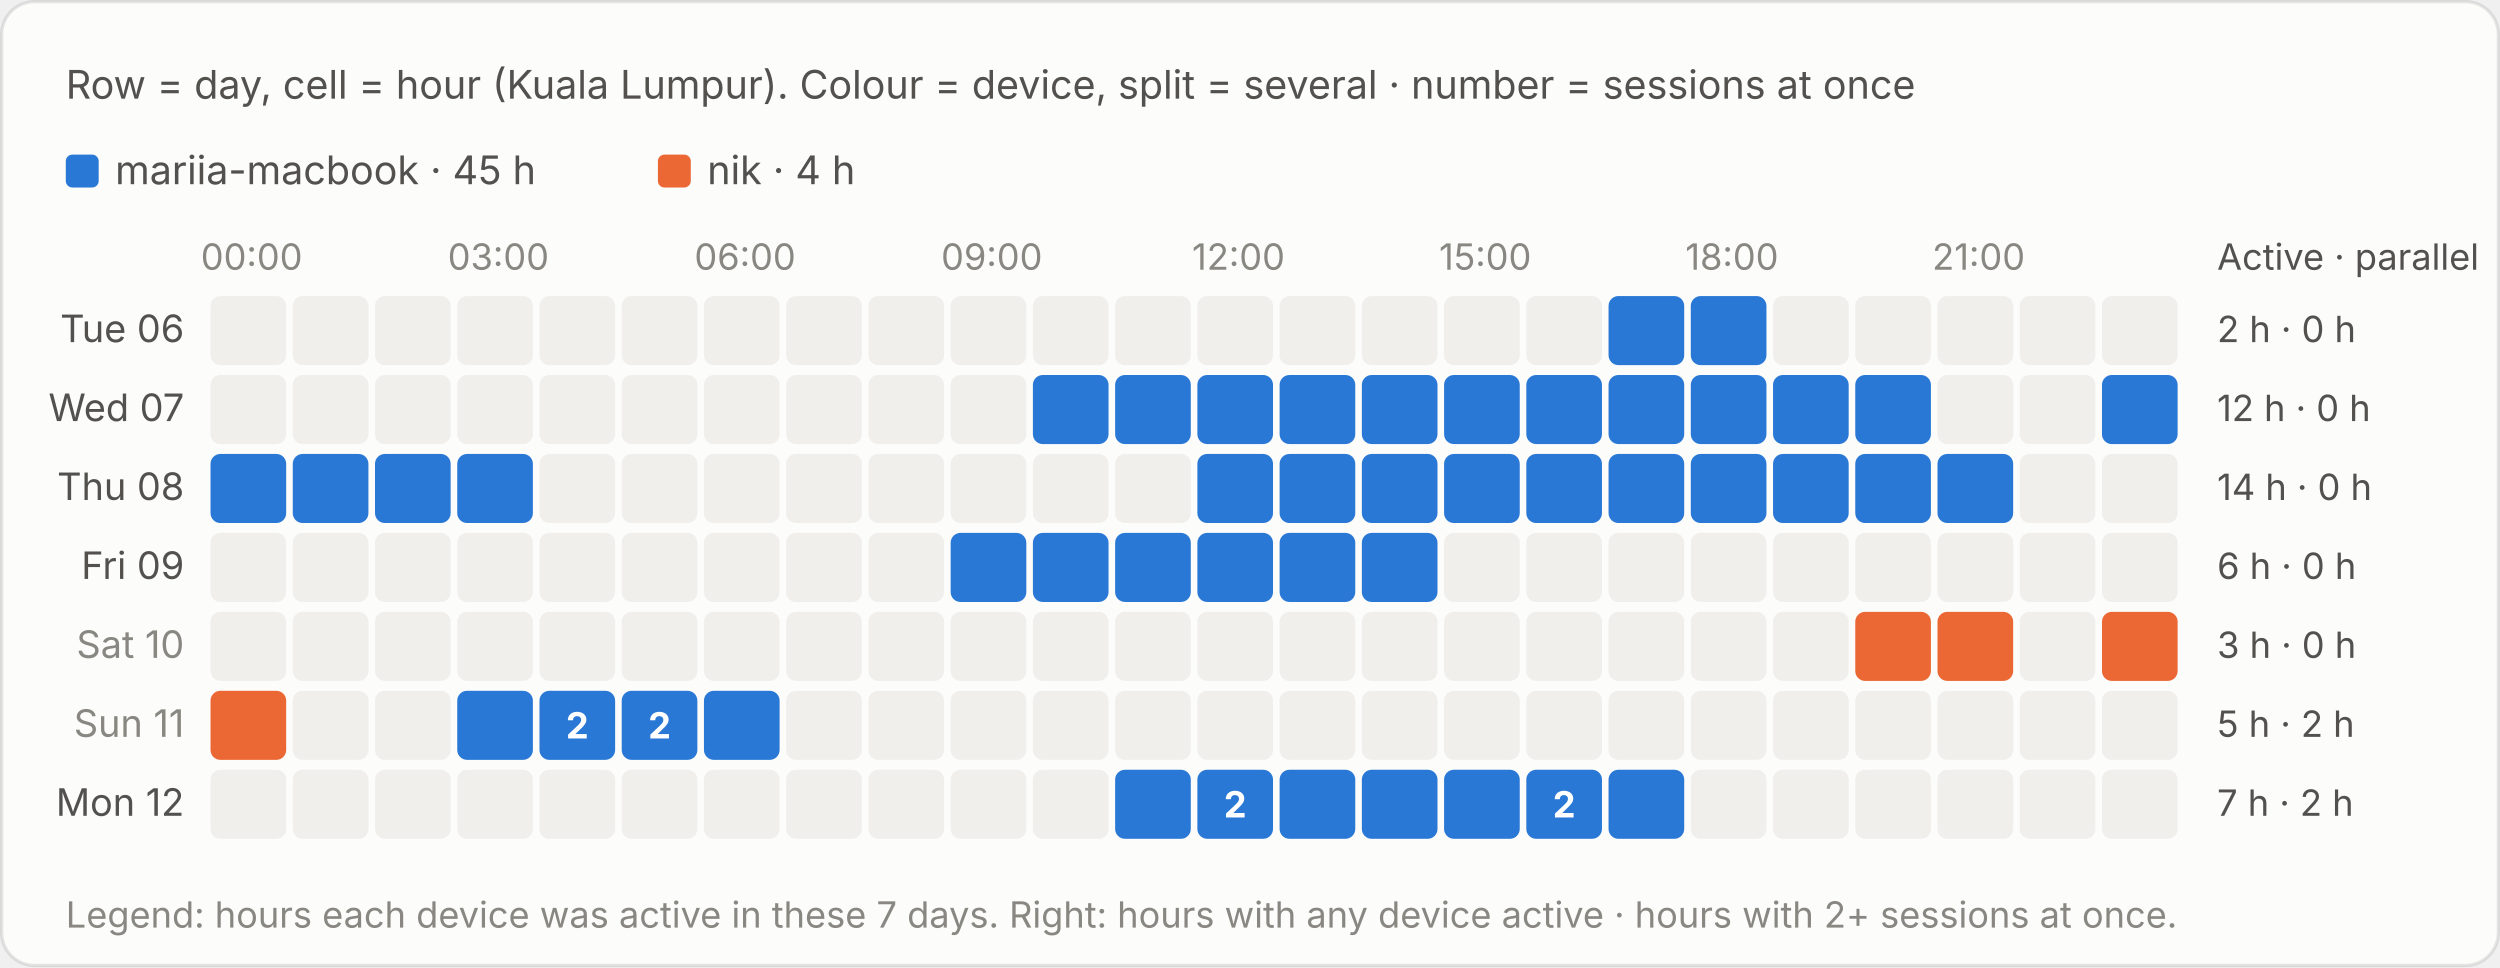
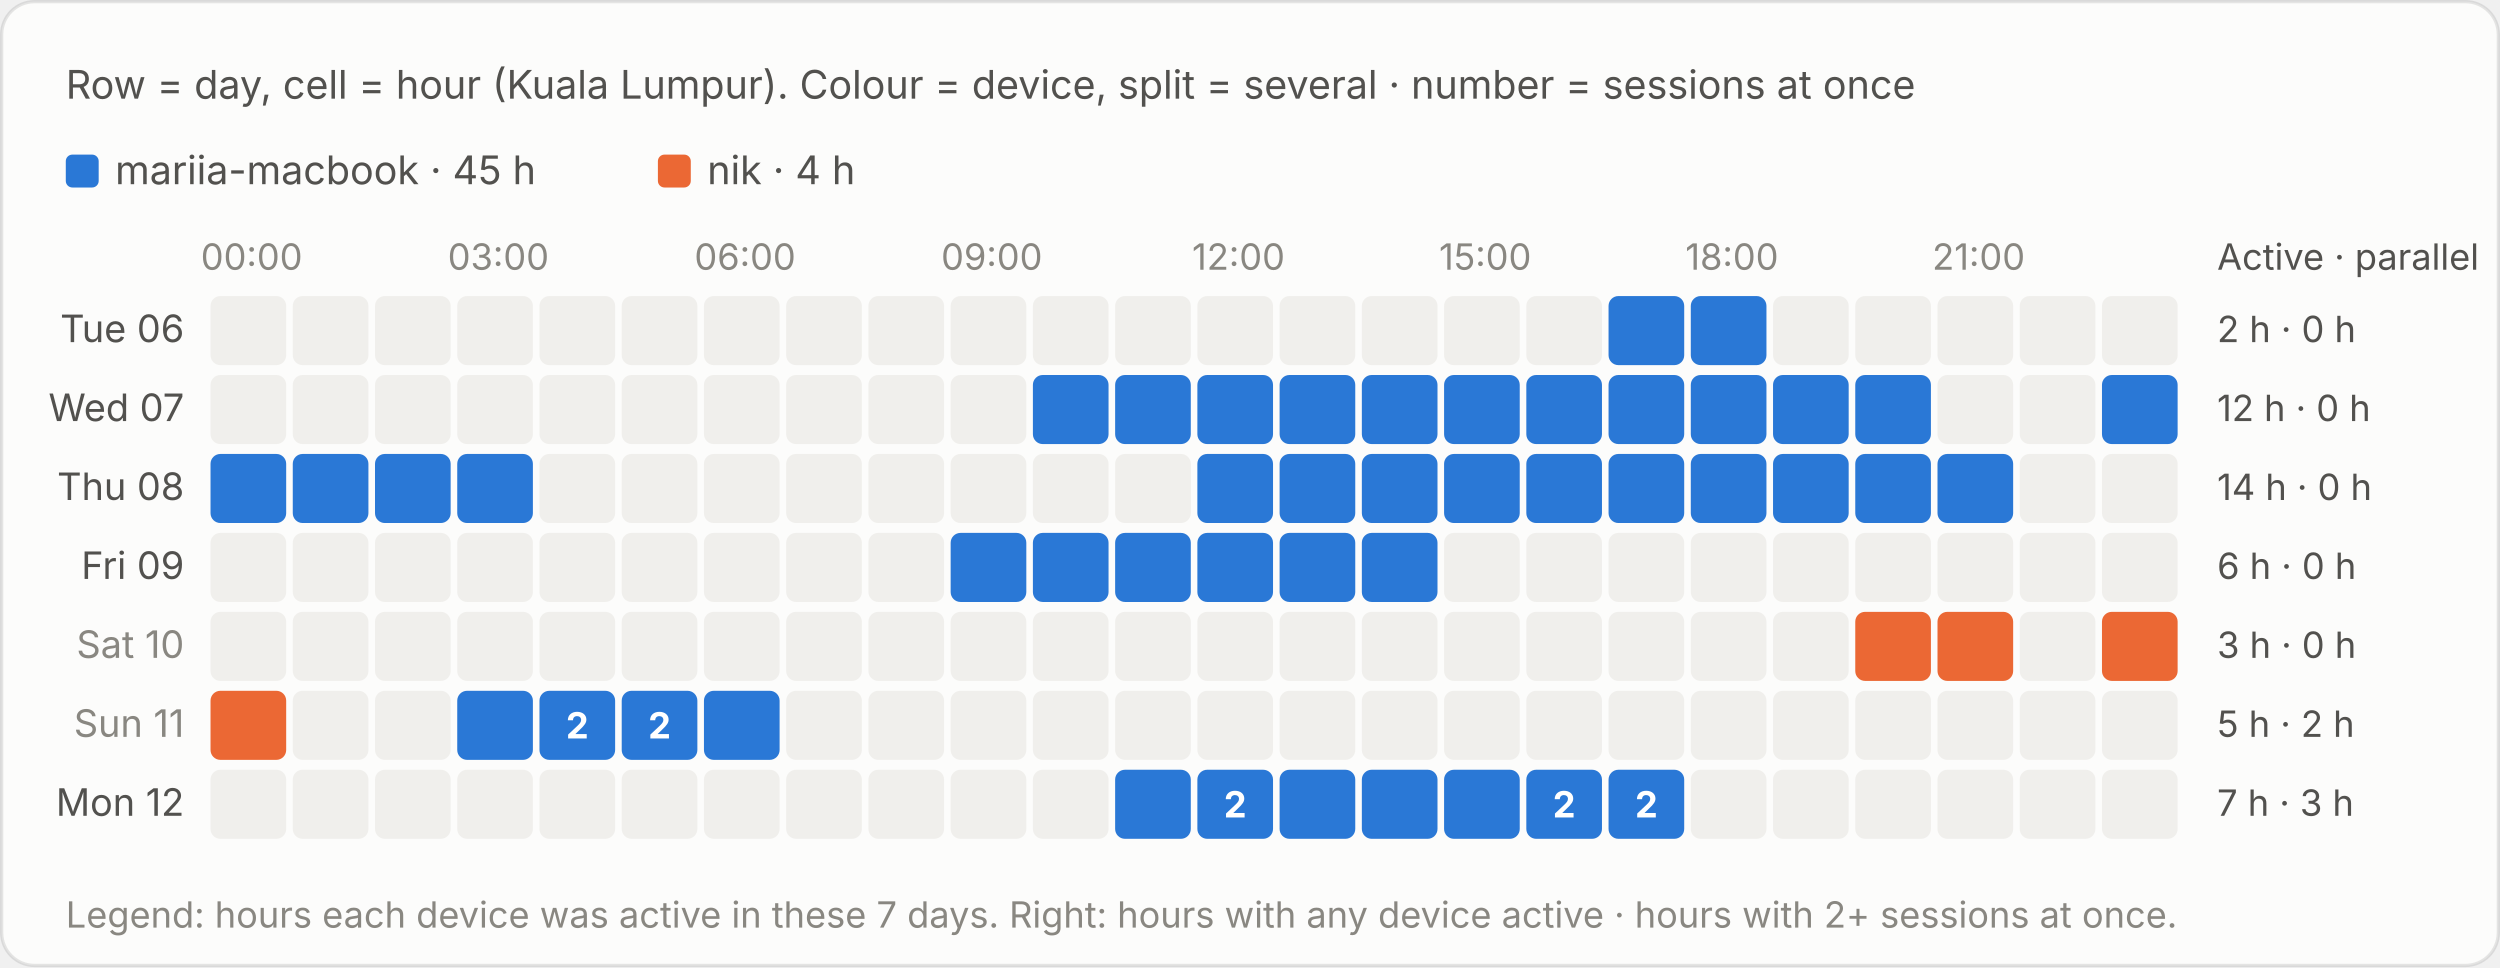
<svg xmlns="http://www.w3.org/2000/svg" viewBox="0 0 760 294" width="760" height="294" role="img" aria-label="Row = day, cell = hour (Kuala Lumpur). Colour = device, split = several · number = sessions at once">
  <style>text{font-family:system-ui,-apple-system,"Segoe UI",sans-serif;font-variant-numeric:tabular-nums}.bg{fill:#fcfcfb;stroke:rgba(11,11,11,.10)}.tp{fill:#0b0b0b}.ts{fill:#52514e}.tm{fill:#898781}.grid{stroke:#e1e0d9;stroke-width:1}.base{stroke:#c3c2b7;stroke-width:1}.so{fill:#b5b3ad}.lo{stroke:#b5b3ad}.qe{fill:#f0efec}.ring{stroke:#fcfcfb}.area{fill-opacity:.1}.s0{fill:#2a78d6}.l0{stroke:#2a78d6}.s1{fill:#eb6834}.l1{stroke:#eb6834}.s2{fill:#1baf7a}.l2{stroke:#1baf7a}.s3{fill:#eda100}.l3{stroke:#eda100}.s4{fill:#e87ba4}.l4{stroke:#e87ba4}.s5{fill:#008300}.l5{stroke:#008300}.s6{fill:#4a3aa7}.l6{stroke:#4a3aa7}.s7{fill:#e34948}.l7{stroke:#e34948}.q0{fill:#cde2fb}.q1{fill:#9ec5f4}.q2{fill:#6da7ec}.q3{fill:#3987e5}.q4{fill:#256abf}.q5{fill:#184f95}.q6{fill:#0d366b}.r0{fill:#f8d4d4}.r1{fill:#ec8f8f}.r2{fill:#c42f2f}.a0{fill:#fbe3e3}.a1{fill:#f5b8b8}.a2{fill:#ec8f8f}.a3{fill:#d65252}.a4{fill:#a82525}.tq0{fill:#0b0b0b}.tq1{fill:#0b0b0b}.tq2{fill:#0b0b0b}.tq3{fill:#ffffff}.tq4{fill:#ffffff}.tq5{fill:#ffffff}.tq6{fill:#ffffff}.tr0{fill:#0b0b0b}.tr1{fill:#0b0b0b}.tr2{fill:#ffffff}.ta0{fill:#0b0b0b}.ta1{fill:#0b0b0b}.ta2{fill:#0b0b0b}.ta3{fill:#ffffff}.ta4{fill:#ffffff}.tw{fill:#ffffff}@media (prefers-color-scheme:dark){.bg{fill:#1a1a19;stroke:rgba(255,255,255,.10)}.tp{fill:#fff}.ts{fill:#c3c2b7}.tm{fill:#898781}.grid{stroke:#2c2c2a}.base{stroke:#383835}.so{fill:#5c5b57}.lo{stroke:#5c5b57}.qe{fill:#262624}.ring{stroke:#1a1a19}.s0{fill:#3987e5}.l0{stroke:#3987e5}.s1{fill:#d95926}.l1{stroke:#d95926}.s2{fill:#199e70}.l2{stroke:#199e70}.s3{fill:#c98500}.l3{stroke:#c98500}.s4{fill:#d55181}.l4{stroke:#d55181}.s5{fill:#008300}.l5{stroke:#008300}.s6{fill:#9085e9}.l6{stroke:#9085e9}.s7{fill:#e66767}.l7{stroke:#e66767}.q0{fill:#16263a}.q1{fill:#123a66}.q2{fill:#184f95}.q3{fill:#256abf}.q4{fill:#3987e5}.q5{fill:#6da7ec}.q6{fill:#b7d3f6}.r0{fill:#4a2023}.r1{fill:#8c2c2f}.r2{fill:#e25555}.a0{fill:#3a1a1c}.a1{fill:#5e2427}.a2{fill:#8c2c2f}.a3{fill:#c43c3f}.a4{fill:#f07070}.tq0{fill:#ffffff}.tq1{fill:#ffffff}.tq2{fill:#ffffff}.tq3{fill:#ffffff}.tq4{fill:#ffffff}.tq5{fill:#0b0b0b}.tq6{fill:#0b0b0b}.tr0{fill:#ffffff}.tr1{fill:#ffffff}.tr2{fill:#ffffff}.ta0{fill:#ffffff}.ta1{fill:#ffffff}.ta2{fill:#ffffff}.ta3{fill:#ffffff}.ta4{fill:#0b0b0b}.tw{fill:#ffffff}}</style>
  <rect class="bg" x=".5" y=".5" width="759" height="293" rx="10" />
  <text class="ts" x="20" y="30" font-size="12">Row = day, cell = hour (Kuala Lumpur). Colour = device, split = several · number = sessions at once</text>
  <g transform="translate(0,-20)">
    <rect class="s0" x="20.0" y="67" width="10" height="10" rx="2" />
    <text class="ts" x="35.0" y="76" font-size="12">mariia-macbook · 45 h</text>
    <rect class="s1" x="200.0" y="67" width="10" height="10" rx="2" />
    <text class="ts" x="215.0" y="76" font-size="12">nik · 4 h</text>
    <text class="tm" x="76.5" y="102" font-size="11" text-anchor="middle">00:00</text>
    <text class="tm" x="151.5" y="102" font-size="11" text-anchor="middle">03:00</text>
    <text class="tm" x="226.5" y="102" font-size="11" text-anchor="middle">06:00</text>
    <text class="tm" x="301.5" y="102" font-size="11" text-anchor="middle">09:00</text>
    <text class="tm" x="376.5" y="102" font-size="11" text-anchor="middle">12:00</text>
    <text class="tm" x="451.5" y="102" font-size="11" text-anchor="middle">15:00</text>
    <text class="tm" x="526.5" y="102" font-size="11" text-anchor="middle">18:00</text>
    <text class="tm" x="601.5" y="102" font-size="11" text-anchor="middle">21:00</text>
    <text class="ts" x="674" y="102" font-size="11">Active · parallel</text>
    <text class="ts" x="56" y="124.0" font-size="11.5" text-anchor="end">Tue 06</text>
    <rect class="qe" x="64.0" y="110" width="23" height="21" rx="3" />
    <rect class="qe" x="89.0" y="110" width="23" height="21" rx="3" />
    <rect class="qe" x="114.0" y="110" width="23" height="21" rx="3" />
    <rect class="qe" x="139.0" y="110" width="23" height="21" rx="3" />
    <rect class="qe" x="164.0" y="110" width="23" height="21" rx="3" />
    <rect class="qe" x="189.0" y="110" width="23" height="21" rx="3" />
    <rect class="qe" x="214.0" y="110" width="23" height="21" rx="3" />
    <rect class="qe" x="239.0" y="110" width="23" height="21" rx="3" />
    <rect class="qe" x="264.0" y="110" width="23" height="21" rx="3" />
    <rect class="qe" x="289.0" y="110" width="23" height="21" rx="3" />
    <rect class="qe" x="314.0" y="110" width="23" height="21" rx="3" />
    <rect class="qe" x="339.0" y="110" width="23" height="21" rx="3" />
    <rect class="qe" x="364.0" y="110" width="23" height="21" rx="3" />
    <rect class="qe" x="389.0" y="110" width="23" height="21" rx="3" />
    <rect class="qe" x="414.0" y="110" width="23" height="21" rx="3" />
    <rect class="qe" x="439.0" y="110" width="23" height="21" rx="3" />
    <rect class="qe" x="464.0" y="110" width="23" height="21" rx="3" />
    <rect class="s0" x="489.0" y="110" width="23.0" height="21" rx="3" />
    <rect x="489.0" y="110" width="23" height="21" fill="transparent" />
    <rect class="s0" x="514.0" y="110" width="23.0" height="21" rx="3" />
    <rect x="514.0" y="110" width="23" height="21" fill="transparent" />
    <rect class="qe" x="539.0" y="110" width="23" height="21" rx="3" />
    <rect class="qe" x="564.0" y="110" width="23" height="21" rx="3" />
    <rect class="qe" x="589.0" y="110" width="23" height="21" rx="3" />
    <rect class="qe" x="614.0" y="110" width="23" height="21" rx="3" />
    <rect class="qe" x="639.0" y="110" width="23" height="21" rx="3" />
    <text class="ts" x="674" y="124.0" font-size="11">2 h · 0 h</text>
    <text class="ts" x="56" y="148.0" font-size="11.5" text-anchor="end">Wed 07</text>
    <rect class="qe" x="64.0" y="134" width="23" height="21" rx="3" />
    <rect class="qe" x="89.0" y="134" width="23" height="21" rx="3" />
    <rect class="qe" x="114.0" y="134" width="23" height="21" rx="3" />
    <rect class="qe" x="139.0" y="134" width="23" height="21" rx="3" />
    <rect class="qe" x="164.0" y="134" width="23" height="21" rx="3" />
    <rect class="qe" x="189.0" y="134" width="23" height="21" rx="3" />
    <rect class="qe" x="214.0" y="134" width="23" height="21" rx="3" />
    <rect class="qe" x="239.0" y="134" width="23" height="21" rx="3" />
    <rect class="qe" x="264.0" y="134" width="23" height="21" rx="3" />
    <rect class="qe" x="289.0" y="134" width="23" height="21" rx="3" />
    <rect class="s0" x="314.0" y="134" width="23.0" height="21" rx="3" />
    <rect x="314.0" y="134" width="23" height="21" fill="transparent" />
    <rect class="s0" x="339.0" y="134" width="23.0" height="21" rx="3" />
    <rect x="339.0" y="134" width="23" height="21" fill="transparent" />
    <rect class="s0" x="364.0" y="134" width="23.0" height="21" rx="3" />
    <rect x="364.0" y="134" width="23" height="21" fill="transparent" />
    <rect class="s0" x="389.0" y="134" width="23.0" height="21" rx="3" />
    <rect x="389.0" y="134" width="23" height="21" fill="transparent" />
    <rect class="s0" x="414.0" y="134" width="23.0" height="21" rx="3" />
    <rect x="414.0" y="134" width="23" height="21" fill="transparent" />
    <rect class="s0" x="439.0" y="134" width="23.0" height="21" rx="3" />
    <rect x="439.0" y="134" width="23" height="21" fill="transparent" />
    <rect class="s0" x="464.0" y="134" width="23.0" height="21" rx="3" />
    <rect x="464.0" y="134" width="23" height="21" fill="transparent" />
    <rect class="s0" x="489.0" y="134" width="23.0" height="21" rx="3" />
    <rect x="489.0" y="134" width="23" height="21" fill="transparent" />
    <rect class="s0" x="514.0" y="134" width="23.0" height="21" rx="3" />
    <rect x="514.0" y="134" width="23" height="21" fill="transparent" />
    <rect class="s0" x="539.0" y="134" width="23.0" height="21" rx="3" />
    <rect x="539.0" y="134" width="23" height="21" fill="transparent" />
    <rect class="s0" x="564.0" y="134" width="23.0" height="21" rx="3" />
    <rect x="564.0" y="134" width="23" height="21" fill="transparent" />
    <rect class="qe" x="589.0" y="134" width="23" height="21" rx="3" />
    <rect class="qe" x="614.0" y="134" width="23" height="21" rx="3" />
    <rect class="s0" x="639.0" y="134" width="23.0" height="21" rx="3" />
    <rect x="639.0" y="134" width="23" height="21" fill="transparent" />
    <text class="ts" x="674" y="148.0" font-size="11">12 h · 0 h</text>
    <text class="ts" x="56" y="172.0" font-size="11.5" text-anchor="end">Thu 08</text>
    <rect class="s0" x="64.0" y="158" width="23.0" height="21" rx="3" />
    <rect x="64.0" y="158" width="23" height="21" fill="transparent" />
    <rect class="s0" x="89.0" y="158" width="23.0" height="21" rx="3" />
    <rect x="89.0" y="158" width="23" height="21" fill="transparent" />
    <rect class="s0" x="114.0" y="158" width="23.0" height="21" rx="3" />
    <rect x="114.0" y="158" width="23" height="21" fill="transparent" />
    <rect class="s0" x="139.0" y="158" width="23.0" height="21" rx="3" />
    <rect x="139.0" y="158" width="23" height="21" fill="transparent" />
    <rect class="qe" x="164.0" y="158" width="23" height="21" rx="3" />
    <rect class="qe" x="189.0" y="158" width="23" height="21" rx="3" />
    <rect class="qe" x="214.0" y="158" width="23" height="21" rx="3" />
    <rect class="qe" x="239.0" y="158" width="23" height="21" rx="3" />
    <rect class="qe" x="264.0" y="158" width="23" height="21" rx="3" />
    <rect class="qe" x="289.0" y="158" width="23" height="21" rx="3" />
    <rect class="qe" x="314.0" y="158" width="23" height="21" rx="3" />
    <rect class="qe" x="339.0" y="158" width="23" height="21" rx="3" />
    <rect class="s0" x="364.0" y="158" width="23.0" height="21" rx="3" />
    <rect x="364.0" y="158" width="23" height="21" fill="transparent" />
    <rect class="s0" x="389.0" y="158" width="23.0" height="21" rx="3" />
    <rect x="389.0" y="158" width="23" height="21" fill="transparent" />
    <rect class="s0" x="414.0" y="158" width="23.0" height="21" rx="3" />
    <rect x="414.0" y="158" width="23" height="21" fill="transparent" />
    <rect class="s0" x="439.0" y="158" width="23.0" height="21" rx="3" />
    <rect x="439.0" y="158" width="23" height="21" fill="transparent" />
    <rect class="s0" x="464.0" y="158" width="23.0" height="21" rx="3" />
    <rect x="464.0" y="158" width="23" height="21" fill="transparent" />
    <rect class="s0" x="489.0" y="158" width="23.0" height="21" rx="3" />
    <rect x="489.0" y="158" width="23" height="21" fill="transparent" />
    <rect class="s0" x="514.0" y="158" width="23.0" height="21" rx="3" />
    <rect x="514.0" y="158" width="23" height="21" fill="transparent" />
    <rect class="s0" x="539.0" y="158" width="23.0" height="21" rx="3" />
    <rect x="539.0" y="158" width="23" height="21" fill="transparent" />
    <rect class="s0" x="564.0" y="158" width="23.0" height="21" rx="3" />
    <rect x="564.0" y="158" width="23" height="21" fill="transparent" />
    <rect class="s0" x="589.0" y="158" width="23.0" height="21" rx="3" />
    <rect x="589.0" y="158" width="23" height="21" fill="transparent" />
    <rect class="qe" x="614.0" y="158" width="23" height="21" rx="3" />
    <rect class="qe" x="639.0" y="158" width="23" height="21" rx="3" />
    <text class="ts" x="674" y="172.0" font-size="11">14 h · 0 h</text>
    <text class="ts" x="56" y="196.0" font-size="11.5" text-anchor="end">Fri 09</text>
    <rect class="qe" x="64.0" y="182" width="23" height="21" rx="3" />
    <rect class="qe" x="89.0" y="182" width="23" height="21" rx="3" />
    <rect class="qe" x="114.0" y="182" width="23" height="21" rx="3" />
    <rect class="qe" x="139.0" y="182" width="23" height="21" rx="3" />
    <rect class="qe" x="164.0" y="182" width="23" height="21" rx="3" />
    <rect class="qe" x="189.0" y="182" width="23" height="21" rx="3" />
    <rect class="qe" x="214.0" y="182" width="23" height="21" rx="3" />
    <rect class="qe" x="239.0" y="182" width="23" height="21" rx="3" />
    <rect class="qe" x="264.0" y="182" width="23" height="21" rx="3" />
    <rect class="s0" x="289.0" y="182" width="23.0" height="21" rx="3" />
    <rect x="289.0" y="182" width="23" height="21" fill="transparent" />
    <rect class="s0" x="314.0" y="182" width="23.0" height="21" rx="3" />
    <rect x="314.0" y="182" width="23" height="21" fill="transparent" />
    <rect class="s0" x="339.0" y="182" width="23.0" height="21" rx="3" />
    <rect x="339.0" y="182" width="23" height="21" fill="transparent" />
    <rect class="s0" x="364.0" y="182" width="23.0" height="21" rx="3" />
    <rect x="364.0" y="182" width="23" height="21" fill="transparent" />
    <rect class="s0" x="389.0" y="182" width="23.0" height="21" rx="3" />
    <rect x="389.0" y="182" width="23" height="21" fill="transparent" />
    <rect class="s0" x="414.0" y="182" width="23.0" height="21" rx="3" />
    <rect x="414.0" y="182" width="23" height="21" fill="transparent" />
    <rect class="qe" x="439.0" y="182" width="23" height="21" rx="3" />
    <rect class="qe" x="464.0" y="182" width="23" height="21" rx="3" />
    <rect class="qe" x="489.0" y="182" width="23" height="21" rx="3" />
    <rect class="qe" x="514.0" y="182" width="23" height="21" rx="3" />
    <rect class="qe" x="539.0" y="182" width="23" height="21" rx="3" />
    <rect class="qe" x="564.0" y="182" width="23" height="21" rx="3" />
    <rect class="qe" x="589.0" y="182" width="23" height="21" rx="3" />
    <rect class="qe" x="614.0" y="182" width="23" height="21" rx="3" />
    <rect class="qe" x="639.0" y="182" width="23" height="21" rx="3" />
    <text class="ts" x="674" y="196.0" font-size="11">6 h · 0 h</text>
    <text class="tm" x="56" y="220.0" font-size="11.5" text-anchor="end">Sat 10</text>
    <rect class="qe" x="64.0" y="206" width="23" height="21" rx="3" />
    <rect class="qe" x="89.0" y="206" width="23" height="21" rx="3" />
    <rect class="qe" x="114.0" y="206" width="23" height="21" rx="3" />
    <rect class="qe" x="139.0" y="206" width="23" height="21" rx="3" />
    <rect class="qe" x="164.0" y="206" width="23" height="21" rx="3" />
    <rect class="qe" x="189.0" y="206" width="23" height="21" rx="3" />
    <rect class="qe" x="214.0" y="206" width="23" height="21" rx="3" />
    <rect class="qe" x="239.0" y="206" width="23" height="21" rx="3" />
    <rect class="qe" x="264.0" y="206" width="23" height="21" rx="3" />
    <rect class="qe" x="289.0" y="206" width="23" height="21" rx="3" />
    <rect class="qe" x="314.0" y="206" width="23" height="21" rx="3" />
    <rect class="qe" x="339.0" y="206" width="23" height="21" rx="3" />
    <rect class="qe" x="364.0" y="206" width="23" height="21" rx="3" />
    <rect class="qe" x="389.0" y="206" width="23" height="21" rx="3" />
    <rect class="qe" x="414.0" y="206" width="23" height="21" rx="3" />
    <rect class="qe" x="439.0" y="206" width="23" height="21" rx="3" />
    <rect class="qe" x="464.0" y="206" width="23" height="21" rx="3" />
    <rect class="qe" x="489.0" y="206" width="23" height="21" rx="3" />
    <rect class="qe" x="514.0" y="206" width="23" height="21" rx="3" />
    <rect class="qe" x="539.0" y="206" width="23" height="21" rx="3" />
    <rect class="s1" x="564.0" y="206" width="23.0" height="21" rx="3" />
    <rect x="564.0" y="206" width="23" height="21" fill="transparent" />
    <rect class="s1" x="589.0" y="206" width="23.0" height="21" rx="3" />
    <rect x="589.0" y="206" width="23" height="21" fill="transparent" />
    <rect class="qe" x="614.0" y="206" width="23" height="21" rx="3" />
    <rect class="s1" x="639.0" y="206" width="23.0" height="21" rx="3" />
    <rect x="639.0" y="206" width="23" height="21" fill="transparent" />
    <text class="ts" x="674" y="220.0" font-size="11">3 h · 0 h</text>
    <text class="tm" x="56" y="244.0" font-size="11.5" text-anchor="end">Sun 11</text>
    <rect class="s1" x="64.0" y="230" width="23.0" height="21" rx="3" />
    <rect x="64.0" y="230" width="23" height="21" fill="transparent" />
    <rect class="qe" x="89.0" y="230" width="23" height="21" rx="3" />
    <rect class="qe" x="114.0" y="230" width="23" height="21" rx="3" />
    <rect class="s0" x="139.0" y="230" width="23.0" height="21" rx="3" />
    <rect x="139.0" y="230" width="23" height="21" fill="transparent" />
    <rect class="s0" x="164.0" y="230" width="23.0" height="21" rx="3" />
    <rect x="164.0" y="230" width="23" height="21" fill="transparent" />
    <text class="tw" x="175.5" y="244.5" font-size="11" font-weight="700" text-anchor="middle">2</text>
    <rect class="s0" x="189.0" y="230" width="23.0" height="21" rx="3" />
    <rect x="189.0" y="230" width="23" height="21" fill="transparent" />
    <text class="tw" x="200.5" y="244.5" font-size="11" font-weight="700" text-anchor="middle">2</text>
    <rect class="s0" x="214.0" y="230" width="23.0" height="21" rx="3" />
    <rect x="214.0" y="230" width="23" height="21" fill="transparent" />
    <rect class="qe" x="239.0" y="230" width="23" height="21" rx="3" />
    <rect class="qe" x="264.0" y="230" width="23" height="21" rx="3" />
    <rect class="qe" x="289.0" y="230" width="23" height="21" rx="3" />
    <rect class="qe" x="314.0" y="230" width="23" height="21" rx="3" />
    <rect class="qe" x="339.0" y="230" width="23" height="21" rx="3" />
    <rect class="qe" x="364.0" y="230" width="23" height="21" rx="3" />
    <rect class="qe" x="389.0" y="230" width="23" height="21" rx="3" />
    <rect class="qe" x="414.0" y="230" width="23" height="21" rx="3" />
    <rect class="qe" x="439.0" y="230" width="23" height="21" rx="3" />
    <rect class="qe" x="464.0" y="230" width="23" height="21" rx="3" />
    <rect class="qe" x="489.0" y="230" width="23" height="21" rx="3" />
    <rect class="qe" x="514.0" y="230" width="23" height="21" rx="3" />
    <rect class="qe" x="539.0" y="230" width="23" height="21" rx="3" />
    <rect class="qe" x="564.0" y="230" width="23" height="21" rx="3" />
    <rect class="qe" x="589.0" y="230" width="23" height="21" rx="3" />
    <rect class="qe" x="614.0" y="230" width="23" height="21" rx="3" />
    <rect class="qe" x="639.0" y="230" width="23" height="21" rx="3" />
    <text class="ts" x="674" y="244.0" font-size="11">5 h · 2 h</text>
    <text class="ts" x="56" y="268.0" font-size="11.5" text-anchor="end">Mon 12</text>
    <rect class="qe" x="64.0" y="254" width="23" height="21" rx="3" />
    <rect class="qe" x="89.0" y="254" width="23" height="21" rx="3" />
    <rect class="qe" x="114.0" y="254" width="23" height="21" rx="3" />
    <rect class="qe" x="139.0" y="254" width="23" height="21" rx="3" />
    <rect class="qe" x="164.0" y="254" width="23" height="21" rx="3" />
    <rect class="qe" x="189.0" y="254" width="23" height="21" rx="3" />
    <rect class="qe" x="214.0" y="254" width="23" height="21" rx="3" />
    <rect class="qe" x="239.0" y="254" width="23" height="21" rx="3" />
    <rect class="qe" x="264.0" y="254" width="23" height="21" rx="3" />
    <rect class="qe" x="289.0" y="254" width="23" height="21" rx="3" />
    <rect class="qe" x="314.0" y="254" width="23" height="21" rx="3" />
    <rect class="s0" x="339.0" y="254" width="23.0" height="21" rx="3" />
    <rect x="339.0" y="254" width="23" height="21" fill="transparent" />
    <rect class="s0" x="364.0" y="254" width="23.0" height="21" rx="3" />
    <rect x="364.0" y="254" width="23" height="21" fill="transparent" />
    <text class="tw" x="375.5" y="268.5" font-size="11" font-weight="700" text-anchor="middle">2</text>
    <rect class="s0" x="389.0" y="254" width="23.0" height="21" rx="3" />
    <rect x="389.0" y="254" width="23" height="21" fill="transparent" />
    <rect class="s0" x="414.0" y="254" width="23.0" height="21" rx="3" />
    <rect x="414.0" y="254" width="23" height="21" fill="transparent" />
    <rect class="s0" x="439.0" y="254" width="23.0" height="21" rx="3" />
    <rect x="439.0" y="254" width="23" height="21" fill="transparent" />
    <rect class="s0" x="464.0" y="254" width="23.0" height="21" rx="3" />
    <rect x="464.0" y="254" width="23" height="21" fill="transparent" />
    <text class="tw" x="475.5" y="268.5" font-size="11" font-weight="700" text-anchor="middle">2</text>
    <rect class="s0" x="489.0" y="254" width="23.0" height="21" rx="3" />
    <rect x="489.0" y="254" width="23" height="21" fill="transparent" />
+     <text class="tw" x="500.5" y="268.5" font-size="11" font-weight="700" text-anchor="middle">2</text>
    <rect class="qe" x="514.0" y="254" width="23" height="21" rx="3" />
    <rect class="qe" x="539.0" y="254" width="23" height="21" rx="3" />
    <rect class="qe" x="564.0" y="254" width="23" height="21" rx="3" />
    <rect class="qe" x="589.0" y="254" width="23" height="21" rx="3" />
    <rect class="qe" x="614.0" y="254" width="23" height="21" rx="3" />
    <rect class="qe" x="639.0" y="254" width="23" height="21" rx="3" />
-     <text class="ts" x="674" y="268.0" font-size="11">7 h · 2 h</text>
+     <text class="ts" x="674" y="268.0" font-size="11">7 h · 3 h</text>
    <text class="tm" x="20" y="302" font-size="11">Legend: hours each device was active in these 7 days. Right: hours with any device active · hours with 2+ sessions at once.</text>
  </g>
</svg>
